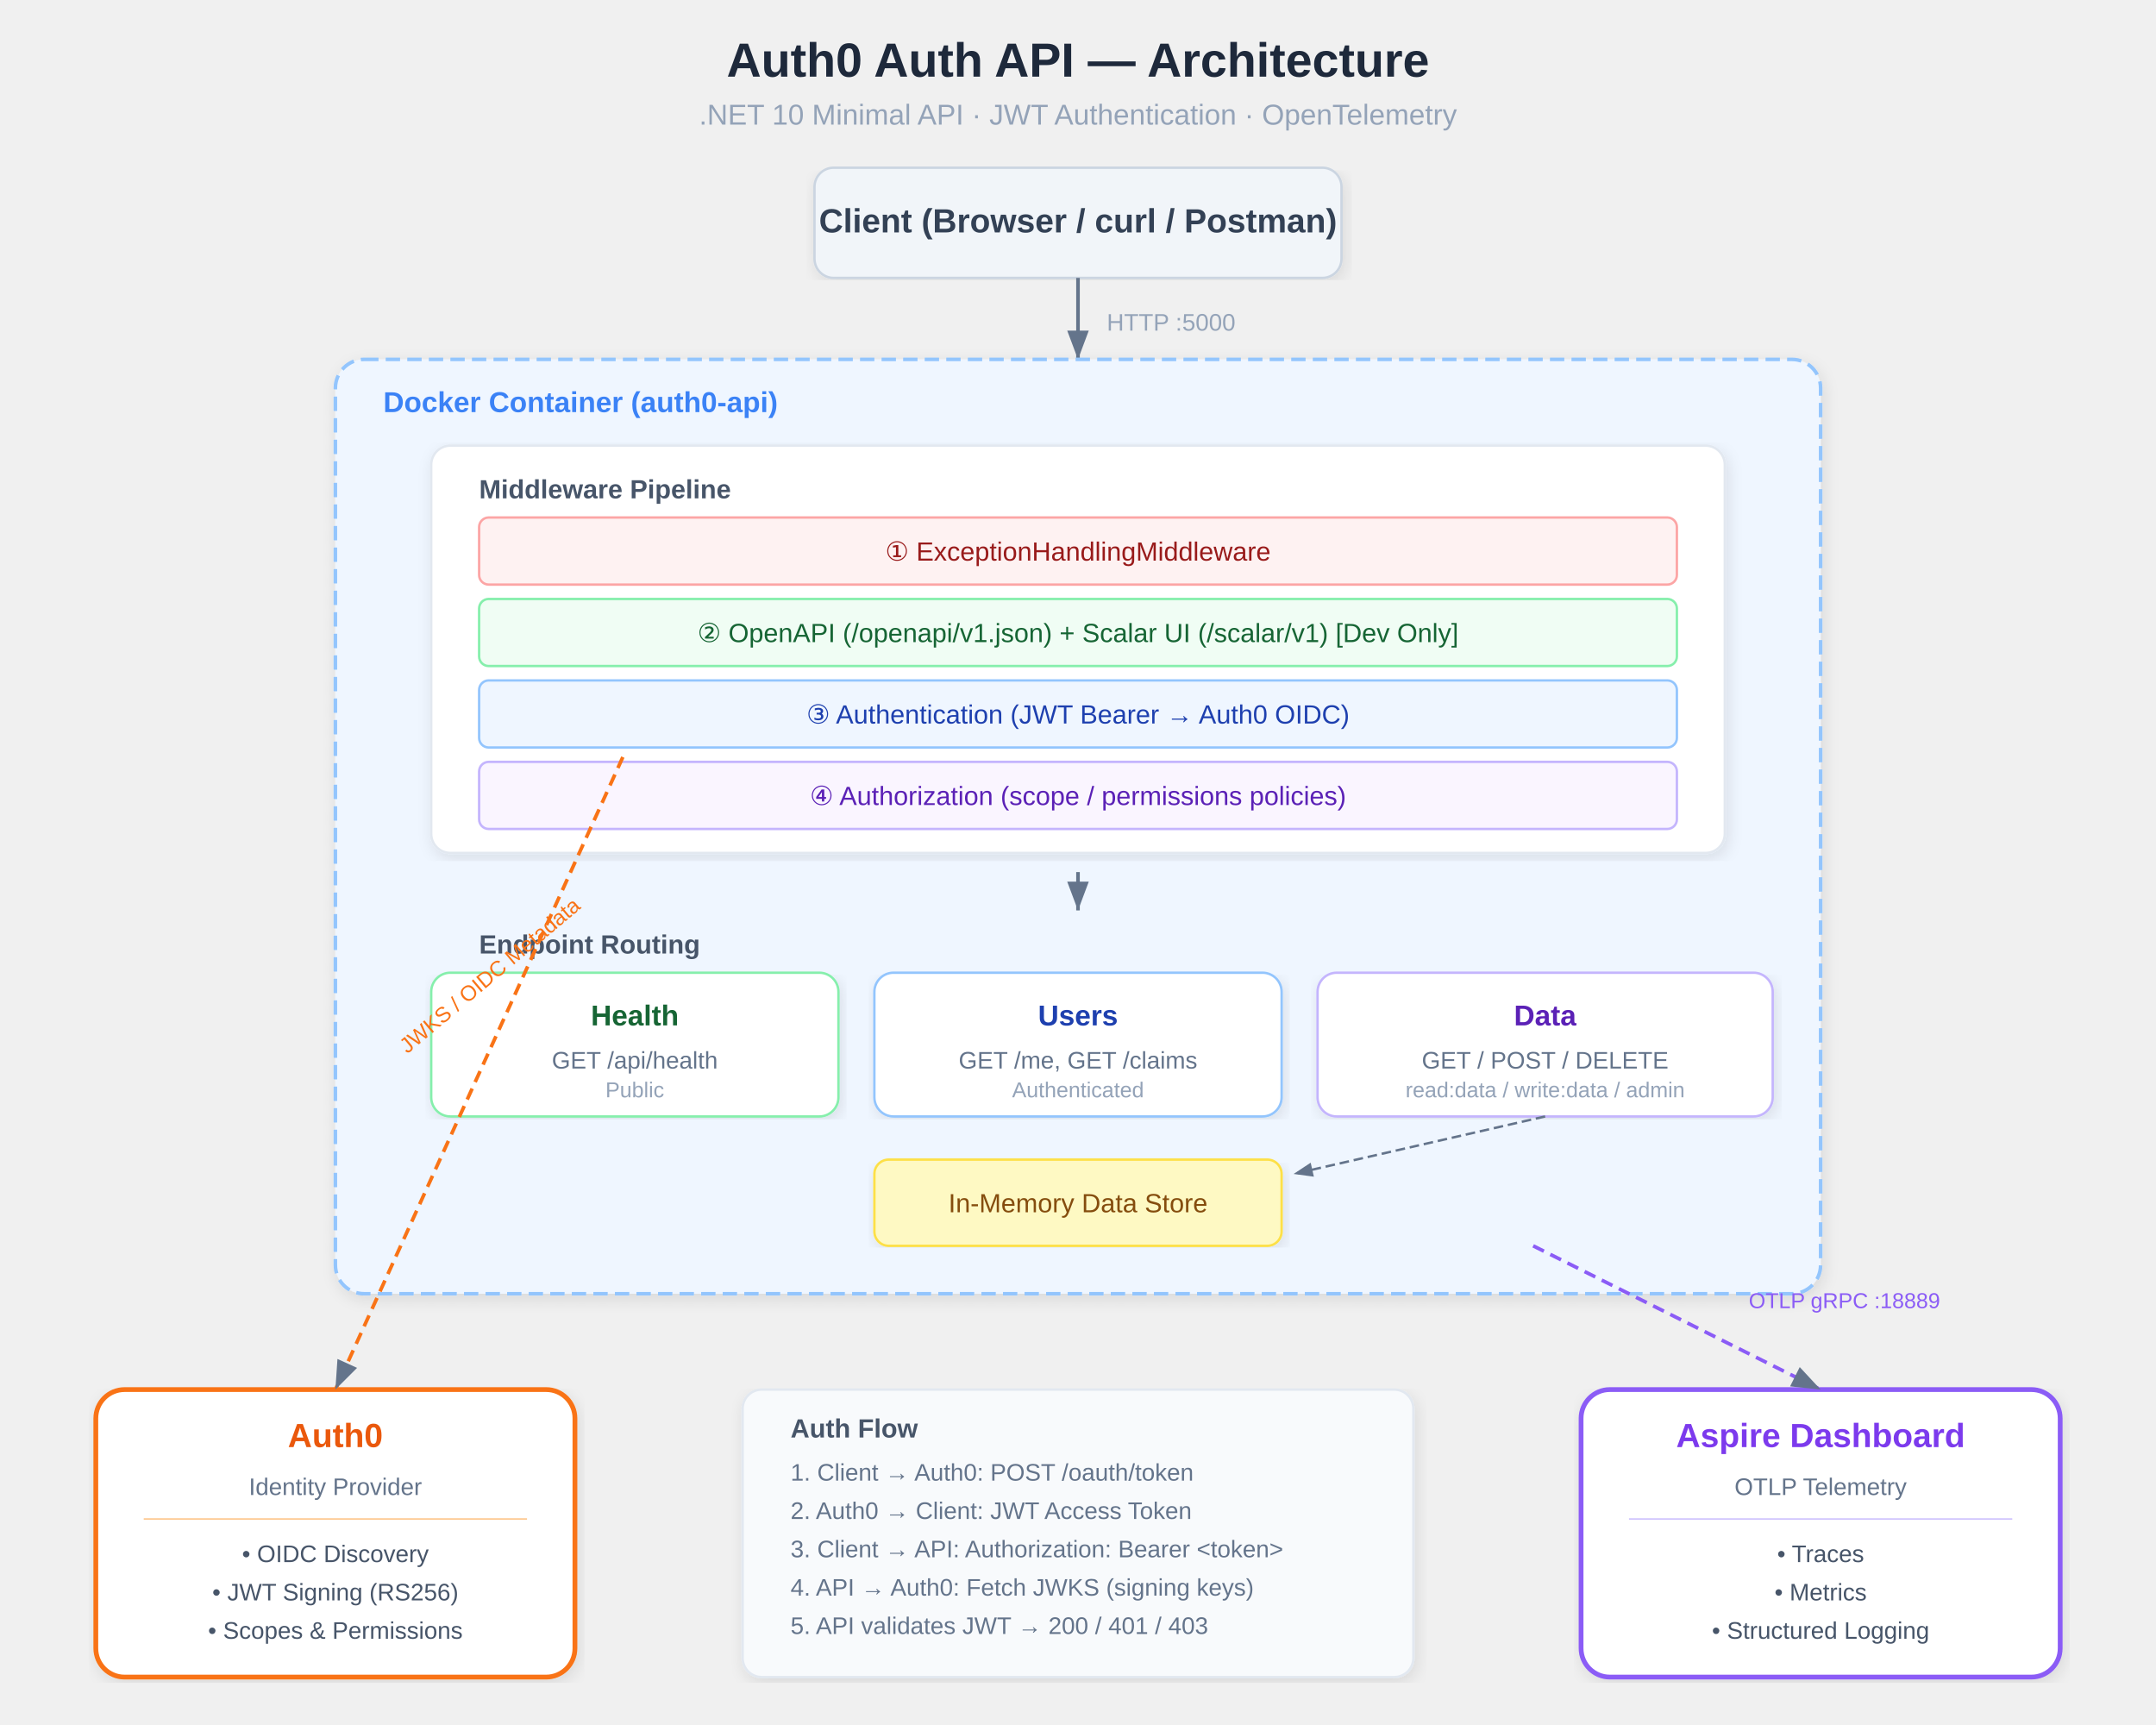
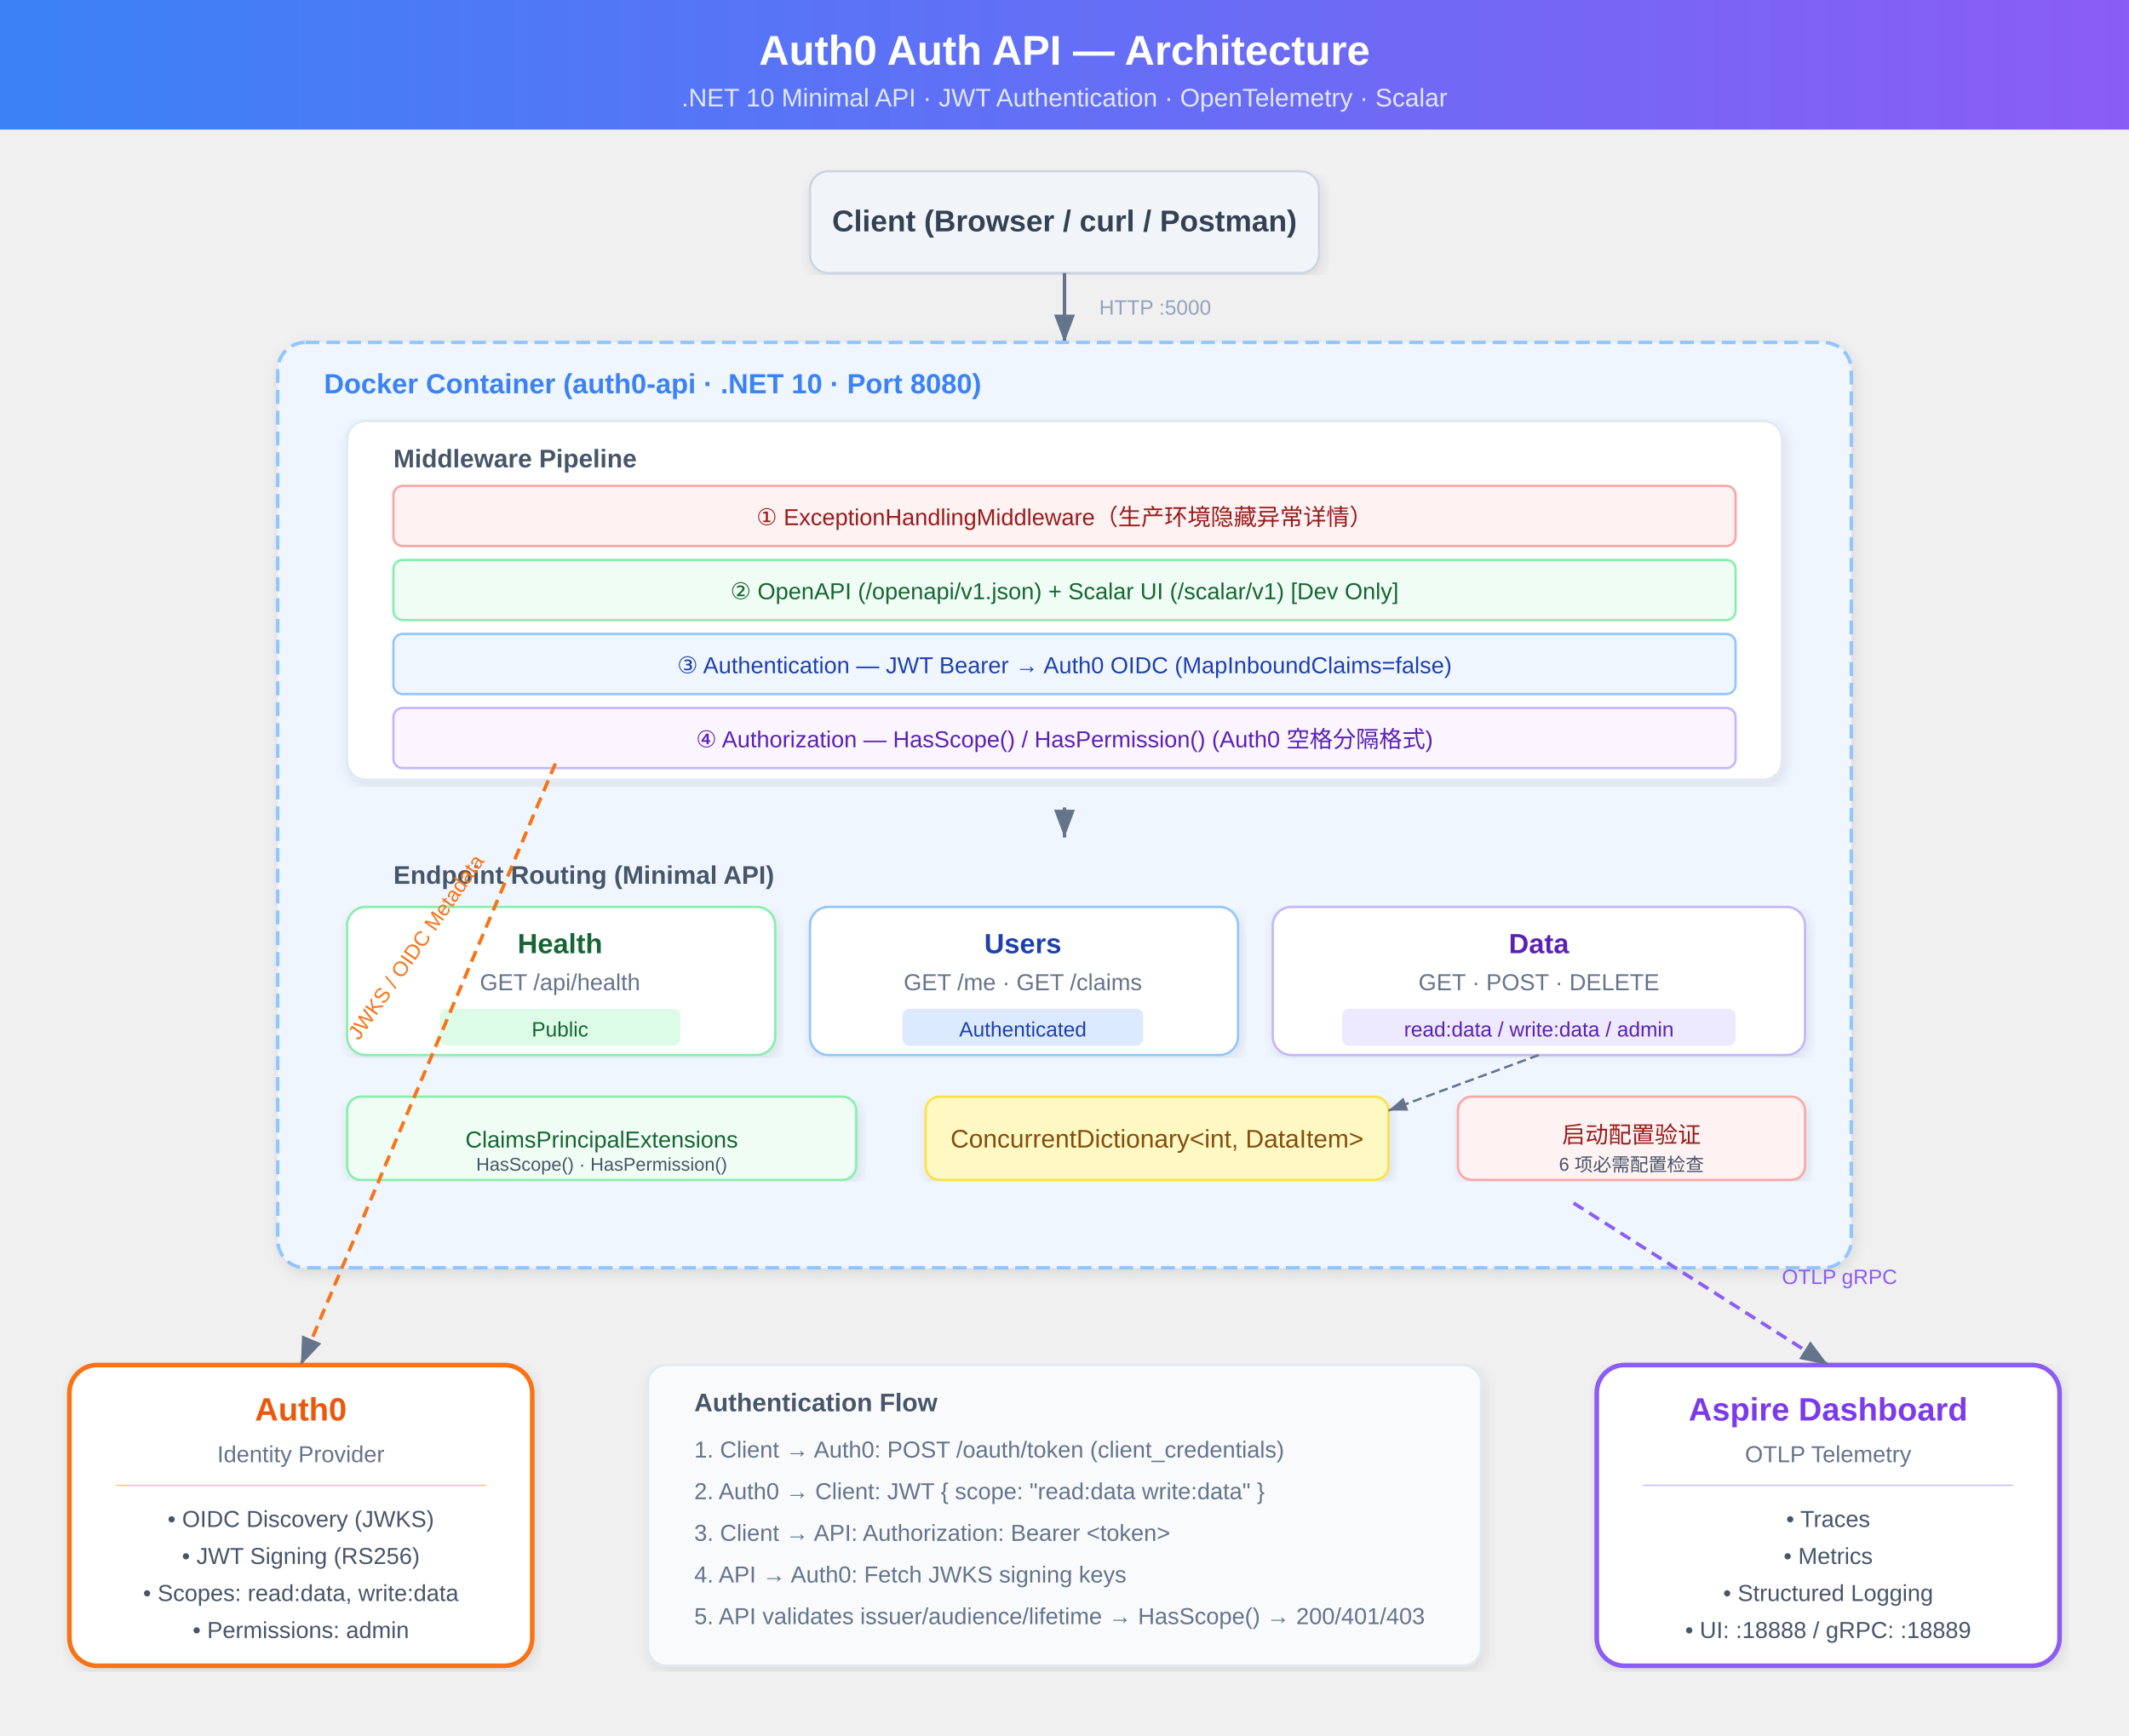
- <svg xmlns="http://www.w3.org/2000/svg" viewBox="0 0 900 720" font-family="Segoe UI, Arial, sans-serif">
+ <svg xmlns="http://www.w3.org/2000/svg" viewBox="0 0 920 750" font-family="Segoe UI, Arial, sans-serif">
  <defs>
    <marker id="arrow" markerWidth="8" markerHeight="6" refX="8" refY="3" orient="auto">
      <path d="M0,0 L8,3 L0,6" fill="#64748b" />
    </marker>
-     <marker id="arrow-blue" markerWidth="8" markerHeight="6" refX="8" refY="3" orient="auto">
-       <path d="M0,0 L8,3 L0,6" fill="#3b82f6" />
-     </marker>
    <filter id="shadow" x="-2%" y="-2%" width="104%" height="104%">
      <feDropShadow dx="1" dy="2" stdDeviation="3" flood-opacity="0.1" />
    </filter>
+     <linearGradient id="headerGrad" x1="0" y1="0" x2="1" y2="0">
+       <stop offset="0%" stop-color="#3b82f6" />
+       <stop offset="100%" stop-color="#8b5cf6" />
+     </linearGradient>
  </defs>
-   <text x="450" y="32" text-anchor="middle" font-size="20" font-weight="700" fill="#1e293b">Auth0 Auth API — Architecture</text>
-   <text x="450" y="52" text-anchor="middle" font-size="12" fill="#94a3b8">.NET 10 Minimal API · JWT Authentication · OpenTelemetry</text>
-   <rect x="340" y="70" width="220" height="46" rx="8" fill="#f1f5f9" stroke="#cbd5e1" filter="url(#shadow)" />
-   <text x="450" y="97" text-anchor="middle" font-size="14" font-weight="600" fill="#334155">Client (Browser / curl / Postman)</text>
-   <line x1="450" y1="116" x2="450" y2="150" stroke="#64748b" stroke-width="1.5" marker-end="url(#arrow)" />
-   <text x="462" y="138" font-size="10" fill="#94a3b8">HTTP :5000</text>
-   <rect x="140" y="150" width="620" height="390" rx="12" fill="#eff6ff" stroke="#93c5fd" stroke-width="1.5" stroke-dasharray="6,3" filter="url(#shadow)" />
-   <text x="160" y="172" font-size="12" font-weight="600" fill="#3b82f6">Docker Container (auth0-api)</text>
-   <rect x="180" y="186" width="540" height="170" rx="8" fill="#ffffff" stroke="#e2e8f0" filter="url(#shadow)" />
-   <text x="200" y="208" font-size="11" font-weight="600" fill="#475569">Middleware Pipeline</text>
-   <rect x="200" y="216" width="500" height="28" rx="4" fill="#fef2f2" stroke="#fca5a5" />
-   <text x="450" y="234" text-anchor="middle" font-size="11" fill="#991b1b">① ExceptionHandlingMiddleware</text>
-   <rect x="200" y="250" width="500" height="28" rx="4" fill="#f0fdf4" stroke="#86efac" />
-   <text x="450" y="268" text-anchor="middle" font-size="11" fill="#166534">② OpenAPI (/openapi/v1.json) + Scalar UI (/scalar/v1)  [Dev Only]</text>
-   <rect x="200" y="284" width="500" height="28" rx="4" fill="#eff6ff" stroke="#93c5fd" />
-   <text x="450" y="302" text-anchor="middle" font-size="11" fill="#1e40af">③ Authentication (JWT Bearer → Auth0 OIDC)</text>
-   <rect x="200" y="318" width="500" height="28" rx="4" fill="#faf5ff" stroke="#c4b5fd" />
-   <text x="450" y="336" text-anchor="middle" font-size="11" fill="#5b21b6">④ Authorization (scope / permissions policies)</text>
-   <line x1="450" y1="364" x2="450" y2="380" stroke="#64748b" stroke-width="1.5" marker-end="url(#arrow)" />
-   <text x="200" y="398" font-size="11" font-weight="600" fill="#475569">Endpoint Routing</text>
-   <rect x="180" y="406" width="170" height="60" rx="8" fill="#ffffff" stroke="#86efac" filter="url(#shadow)" />
-   <text x="265" y="428" text-anchor="middle" font-size="12" font-weight="600" fill="#166534">Health</text>
-   <text x="265" y="446" text-anchor="middle" font-size="10" fill="#64748b">GET /api/health</text>
-   <text x="265" y="458" text-anchor="middle" font-size="9" fill="#94a3b8">Public</text>
-   <rect x="365" y="406" width="170" height="60" rx="8" fill="#ffffff" stroke="#93c5fd" filter="url(#shadow)" />
-   <text x="450" y="428" text-anchor="middle" font-size="12" font-weight="600" fill="#1e40af">Users</text>
-   <text x="450" y="446" text-anchor="middle" font-size="10" fill="#64748b">GET /me, GET /claims</text>
-   <text x="450" y="458" text-anchor="middle" font-size="9" fill="#94a3b8">Authenticated</text>
-   <rect x="550" y="406" width="190" height="60" rx="8" fill="#ffffff" stroke="#c4b5fd" filter="url(#shadow)" />
-   <text x="645" y="428" text-anchor="middle" font-size="12" font-weight="600" fill="#5b21b6">Data</text>
-   <text x="645" y="446" text-anchor="middle" font-size="10" fill="#64748b">GET / POST / DELETE</text>
-   <text x="645" y="458" text-anchor="middle" font-size="9" fill="#94a3b8">read:data / write:data / admin</text>
-   <rect x="365" y="484" width="170" height="36" rx="6" fill="#fef9c3" stroke="#fde047" filter="url(#shadow)" />
-   <text x="450" y="506" text-anchor="middle" font-size="11" fill="#854d0e">In-Memory Data Store</text>
-   <line x1="645" y1="466" x2="540" y2="490" stroke="#64748b" stroke-width="1" marker-end="url(#arrow)" stroke-dasharray="4,2" />
-   <rect x="40" y="580" width="200" height="120" rx="12" fill="#ffffff" stroke="#f97316" stroke-width="2" filter="url(#shadow)" />
-   <text x="140" y="604" text-anchor="middle" font-size="14" font-weight="700" fill="#ea580c">Auth0</text>
-   <text x="140" y="624" text-anchor="middle" font-size="10" fill="#64748b">Identity Provider</text>
-   <line x1="60" y1="634" x2="220" y2="634" stroke="#fdba74" stroke-width="0.5" />
-   <text x="140" y="652" text-anchor="middle" font-size="10" fill="#475569">• OIDC Discovery</text>
-   <text x="140" y="668" text-anchor="middle" font-size="10" fill="#475569">• JWT Signing (RS256)</text>
-   <text x="140" y="684" text-anchor="middle" font-size="10" fill="#475569">• Scopes &amp; Permissions</text>
-   <line x1="260" y1="316" x2="140" y2="580" stroke="#f97316" stroke-width="1.5" marker-end="url(#arrow)" stroke-dasharray="5,3" />
-   <text x="170" y="440" font-size="9" fill="#f97316" transform="rotate(-40, 170, 440)">JWKS / OIDC Metadata</text>
-   <rect x="660" y="580" width="200" height="120" rx="12" fill="#ffffff" stroke="#8b5cf6" stroke-width="2" filter="url(#shadow)" />
-   <text x="760" y="604" text-anchor="middle" font-size="14" font-weight="700" fill="#7c3aed">Aspire Dashboard</text>
-   <text x="760" y="624" text-anchor="middle" font-size="10" fill="#64748b">OTLP Telemetry</text>
-   <line x1="680" y1="634" x2="840" y2="634" stroke="#c4b5fd" stroke-width="0.5" />
-   <text x="760" y="652" text-anchor="middle" font-size="10" fill="#475569">• Traces</text>
-   <text x="760" y="668" text-anchor="middle" font-size="10" fill="#475569">• Metrics</text>
-   <text x="760" y="684" text-anchor="middle" font-size="10" fill="#475569">• Structured Logging</text>
-   <line x1="640" y1="520" x2="760" y2="580" stroke="#8b5cf6" stroke-width="1.5" marker-end="url(#arrow)" stroke-dasharray="5,3" />
-   <text x="730" y="546" font-size="9" fill="#8b5cf6">OTLP gRPC :18889</text>
-   <rect x="310" y="580" width="280" height="120" rx="8" fill="#f8fafc" stroke="#e2e8f0" filter="url(#shadow)" />
-   <text x="330" y="600" font-size="11" font-weight="600" fill="#475569">Auth Flow</text>
-   <text x="330" y="618" font-size="10" fill="#64748b">1. Client → Auth0: POST /oauth/token</text>
-   <text x="330" y="634" font-size="10" fill="#64748b">2. Auth0 → Client: JWT Access Token</text>
-   <text x="330" y="650" font-size="10" fill="#64748b">3. Client → API: Authorization: Bearer &lt;token&gt;</text>
-   <text x="330" y="666" font-size="10" fill="#64748b">4. API → Auth0: Fetch JWKS (signing keys)</text>
-   <text x="330" y="682" font-size="10" fill="#64748b">5. API validates JWT → 200 / 401 / 403</text>
+   <rect x="0" y="0" width="920" height="56" fill="url(#headerGrad)" rx="0" />
+   <text x="460" y="28" text-anchor="middle" font-size="18" font-weight="700" fill="#ffffff">Auth0 Auth API — Architecture</text>
+   <text x="460" y="46" text-anchor="middle" font-size="11" fill="#e0e7ff">.NET 10 Minimal API · JWT Authentication · OpenTelemetry · Scalar</text>
+   <rect x="350" y="74" width="220" height="44" rx="8" fill="#f1f5f9" stroke="#cbd5e1" filter="url(#shadow)" />
+   <text x="460" y="100" text-anchor="middle" font-size="13" font-weight="600" fill="#334155">Client (Browser / curl / Postman)</text>
+   <line x1="460" y1="118" x2="460" y2="148" stroke="#64748b" stroke-width="1.5" marker-end="url(#arrow)" />
+   <text x="475" y="136" font-size="9" fill="#94a3b8">HTTP :5000</text>
+   <rect x="120" y="148" width="680" height="400" rx="12" fill="#eff6ff" stroke="#93c5fd" stroke-width="1.5" stroke-dasharray="6,3" filter="url(#shadow)" />
+   <text x="140" y="170" font-size="12" font-weight="600" fill="#3b82f6">Docker Container (auth0-api · .NET 10 · Port 8080)</text>
+   <rect x="150" y="182" width="620" height="155" rx="8" fill="#ffffff" stroke="#e2e8f0" filter="url(#shadow)" />
+   <text x="170" y="202" font-size="11" font-weight="600" fill="#475569">Middleware Pipeline</text>
+   <rect x="170" y="210" width="580" height="26" rx="4" fill="#fef2f2" stroke="#fca5a5" />
+   <text x="460" y="227" text-anchor="middle" font-size="10" fill="#991b1b">① ExceptionHandlingMiddleware（生产环境隐藏异常详情）</text>
+   <rect x="170" y="242" width="580" height="26" rx="4" fill="#f0fdf4" stroke="#86efac" />
+   <text x="460" y="259" text-anchor="middle" font-size="10" fill="#166534">② OpenAPI (/openapi/v1.json) + Scalar UI (/scalar/v1)  [Dev Only]</text>
+   <rect x="170" y="274" width="580" height="26" rx="4" fill="#eff6ff" stroke="#93c5fd" />
+   <text x="460" y="291" text-anchor="middle" font-size="10" fill="#1e40af">③ Authentication — JWT Bearer → Auth0 OIDC (MapInboundClaims=false)</text>
+   <rect x="170" y="306" width="580" height="26" rx="4" fill="#faf5ff" stroke="#c4b5fd" />
+   <text x="460" y="323" text-anchor="middle" font-size="10" fill="#5b21b6">④ Authorization — HasScope() / HasPermission() (Auth0 空格分隔格式)</text>
+   <line x1="460" y1="349" x2="460" y2="362" stroke="#64748b" stroke-width="1.5" marker-end="url(#arrow)" />
+   <text x="170" y="382" font-size="11" font-weight="600" fill="#475569">Endpoint Routing (Minimal API)</text>
+   <rect x="150" y="392" width="185" height="64" rx="8" fill="#ffffff" stroke="#86efac" filter="url(#shadow)" />
+   <text x="242" y="412" text-anchor="middle" font-size="12" font-weight="600" fill="#166534">Health</text>
+   <text x="242" y="428" text-anchor="middle" font-size="10" fill="#64748b">GET /api/health</text>
+   <rect x="190" y="436" width="104" height="16" rx="3" fill="#dcfce7" />
+   <text x="242" y="448" text-anchor="middle" font-size="9" fill="#166534">Public</text>
+   <rect x="350" y="392" width="185" height="64" rx="8" fill="#ffffff" stroke="#93c5fd" filter="url(#shadow)" />
+   <text x="442" y="412" text-anchor="middle" font-size="12" font-weight="600" fill="#1e40af">Users</text>
+   <text x="442" y="428" text-anchor="middle" font-size="10" fill="#64748b">GET /me · GET /claims</text>
+   <rect x="390" y="436" width="104" height="16" rx="3" fill="#dbeafe" />
+   <text x="442" y="448" text-anchor="middle" font-size="9" fill="#1e40af">Authenticated</text>
+   <rect x="550" y="392" width="230" height="64" rx="8" fill="#ffffff" stroke="#c4b5fd" filter="url(#shadow)" />
+   <text x="665" y="412" text-anchor="middle" font-size="12" font-weight="600" fill="#5b21b6">Data</text>
+   <text x="665" y="428" text-anchor="middle" font-size="10" fill="#64748b">GET · POST · DELETE</text>
+   <rect x="580" y="436" width="170" height="16" rx="3" fill="#ede9fe" />
+   <text x="665" y="448" text-anchor="middle" font-size="9" fill="#5b21b6">read:data / write:data / admin</text>
+   <rect x="400" y="474" width="200" height="36" rx="6" fill="#fef9c3" stroke="#fde047" filter="url(#shadow)" />
+   <text x="500" y="496" text-anchor="middle" font-size="11" fill="#854d0e">ConcurrentDictionary&lt;int, DataItem&gt;</text>
+   <line x1="665" y1="456" x2="600" y2="480" stroke="#64748b" stroke-width="1" marker-end="url(#arrow)" stroke-dasharray="4,2" />
+   <rect x="150" y="474" width="220" height="36" rx="6" fill="#f0fdf4" stroke="#86efac" filter="url(#shadow)" />
+   <text x="260" y="496" text-anchor="middle" font-size="10" fill="#166534">ClaimsPrincipalExtensions</text>
+   <text x="260" y="506" text-anchor="middle" font-size="8" fill="#475569">HasScope() · HasPermission()</text>
+   <rect x="630" y="474" width="150" height="36" rx="6" fill="#fef2f2" stroke="#fca5a5" filter="url(#shadow)" />
+   <text x="705" y="494" text-anchor="middle" font-size="10" fill="#991b1b">启动配置验证</text>
+   <text x="705" y="506" text-anchor="middle" font-size="8" fill="#475569">6 项必需配置检查</text>
+   <rect x="30" y="590" width="200" height="130" rx="12" fill="#ffffff" stroke="#f97316" stroke-width="2" filter="url(#shadow)" />
+   <text x="130" y="614" text-anchor="middle" font-size="14" font-weight="700" fill="#ea580c">Auth0</text>
+   <text x="130" y="632" text-anchor="middle" font-size="10" fill="#64748b">Identity Provider</text>
+   <line x1="50" y1="642" x2="210" y2="642" stroke="#fdba74" stroke-width="0.5" />
+   <text x="130" y="660" text-anchor="middle" font-size="10" fill="#475569">• OIDC Discovery (JWKS)</text>
+   <text x="130" y="676" text-anchor="middle" font-size="10" fill="#475569">• JWT Signing (RS256)</text>
+   <text x="130" y="692" text-anchor="middle" font-size="10" fill="#475569">• Scopes: read:data, write:data</text>
+   <text x="130" y="708" text-anchor="middle" font-size="10" fill="#475569">• Permissions: admin</text>
+   <line x1="240" y1="330" x2="130" y2="590" stroke="#f97316" stroke-width="1.5" marker-end="url(#arrow)" stroke-dasharray="5,3" />
+   <text x="155" y="450" font-size="9" fill="#f97316" transform="rotate(-55, 155, 450)">JWKS / OIDC Metadata</text>
+   <rect x="690" y="590" width="200" height="130" rx="12" fill="#ffffff" stroke="#8b5cf6" stroke-width="2" filter="url(#shadow)" />
+   <text x="790" y="614" text-anchor="middle" font-size="14" font-weight="700" fill="#7c3aed">Aspire Dashboard</text>
+   <text x="790" y="632" text-anchor="middle" font-size="10" fill="#64748b">OTLP Telemetry</text>
+   <line x1="710" y1="642" x2="870" y2="642" stroke="#c4b5fd" stroke-width="0.5" />
+   <text x="790" y="660" text-anchor="middle" font-size="10" fill="#475569">• Traces</text>
+   <text x="790" y="676" text-anchor="middle" font-size="10" fill="#475569">• Metrics</text>
+   <text x="790" y="692" text-anchor="middle" font-size="10" fill="#475569">• Structured Logging</text>
+   <text x="790" y="708" text-anchor="middle" font-size="10" fill="#475569">• UI: :18888 / gRPC: :18889</text>
+   <line x1="680" y1="520" x2="790" y2="590" stroke="#8b5cf6" stroke-width="1.5" marker-end="url(#arrow)" stroke-dasharray="5,3" />
+   <text x="770" y="555" font-size="9" fill="#8b5cf6">OTLP gRPC</text>
+   <rect x="280" y="590" width="360" height="130" rx="8" fill="#f8fafc" stroke="#e2e8f0" filter="url(#shadow)" />
+   <text x="300" y="610" font-size="11" font-weight="600" fill="#475569">Authentication Flow</text>
+   <text x="300" y="630" font-size="10" fill="#64748b">1. Client → Auth0: POST /oauth/token (client_credentials)</text>
+   <text x="300" y="648" font-size="10" fill="#64748b">2. Auth0 → Client: JWT { scope: "read:data write:data" }</text>
+   <text x="300" y="666" font-size="10" fill="#64748b">3. Client → API: Authorization: Bearer &lt;token&gt;</text>
+   <text x="300" y="684" font-size="10" fill="#64748b">4. API → Auth0: Fetch JWKS signing keys</text>
+   <text x="300" y="702" font-size="10" fill="#64748b">5. API validates issuer/audience/lifetime → HasScope() → 200/401/403</text>
</svg>
